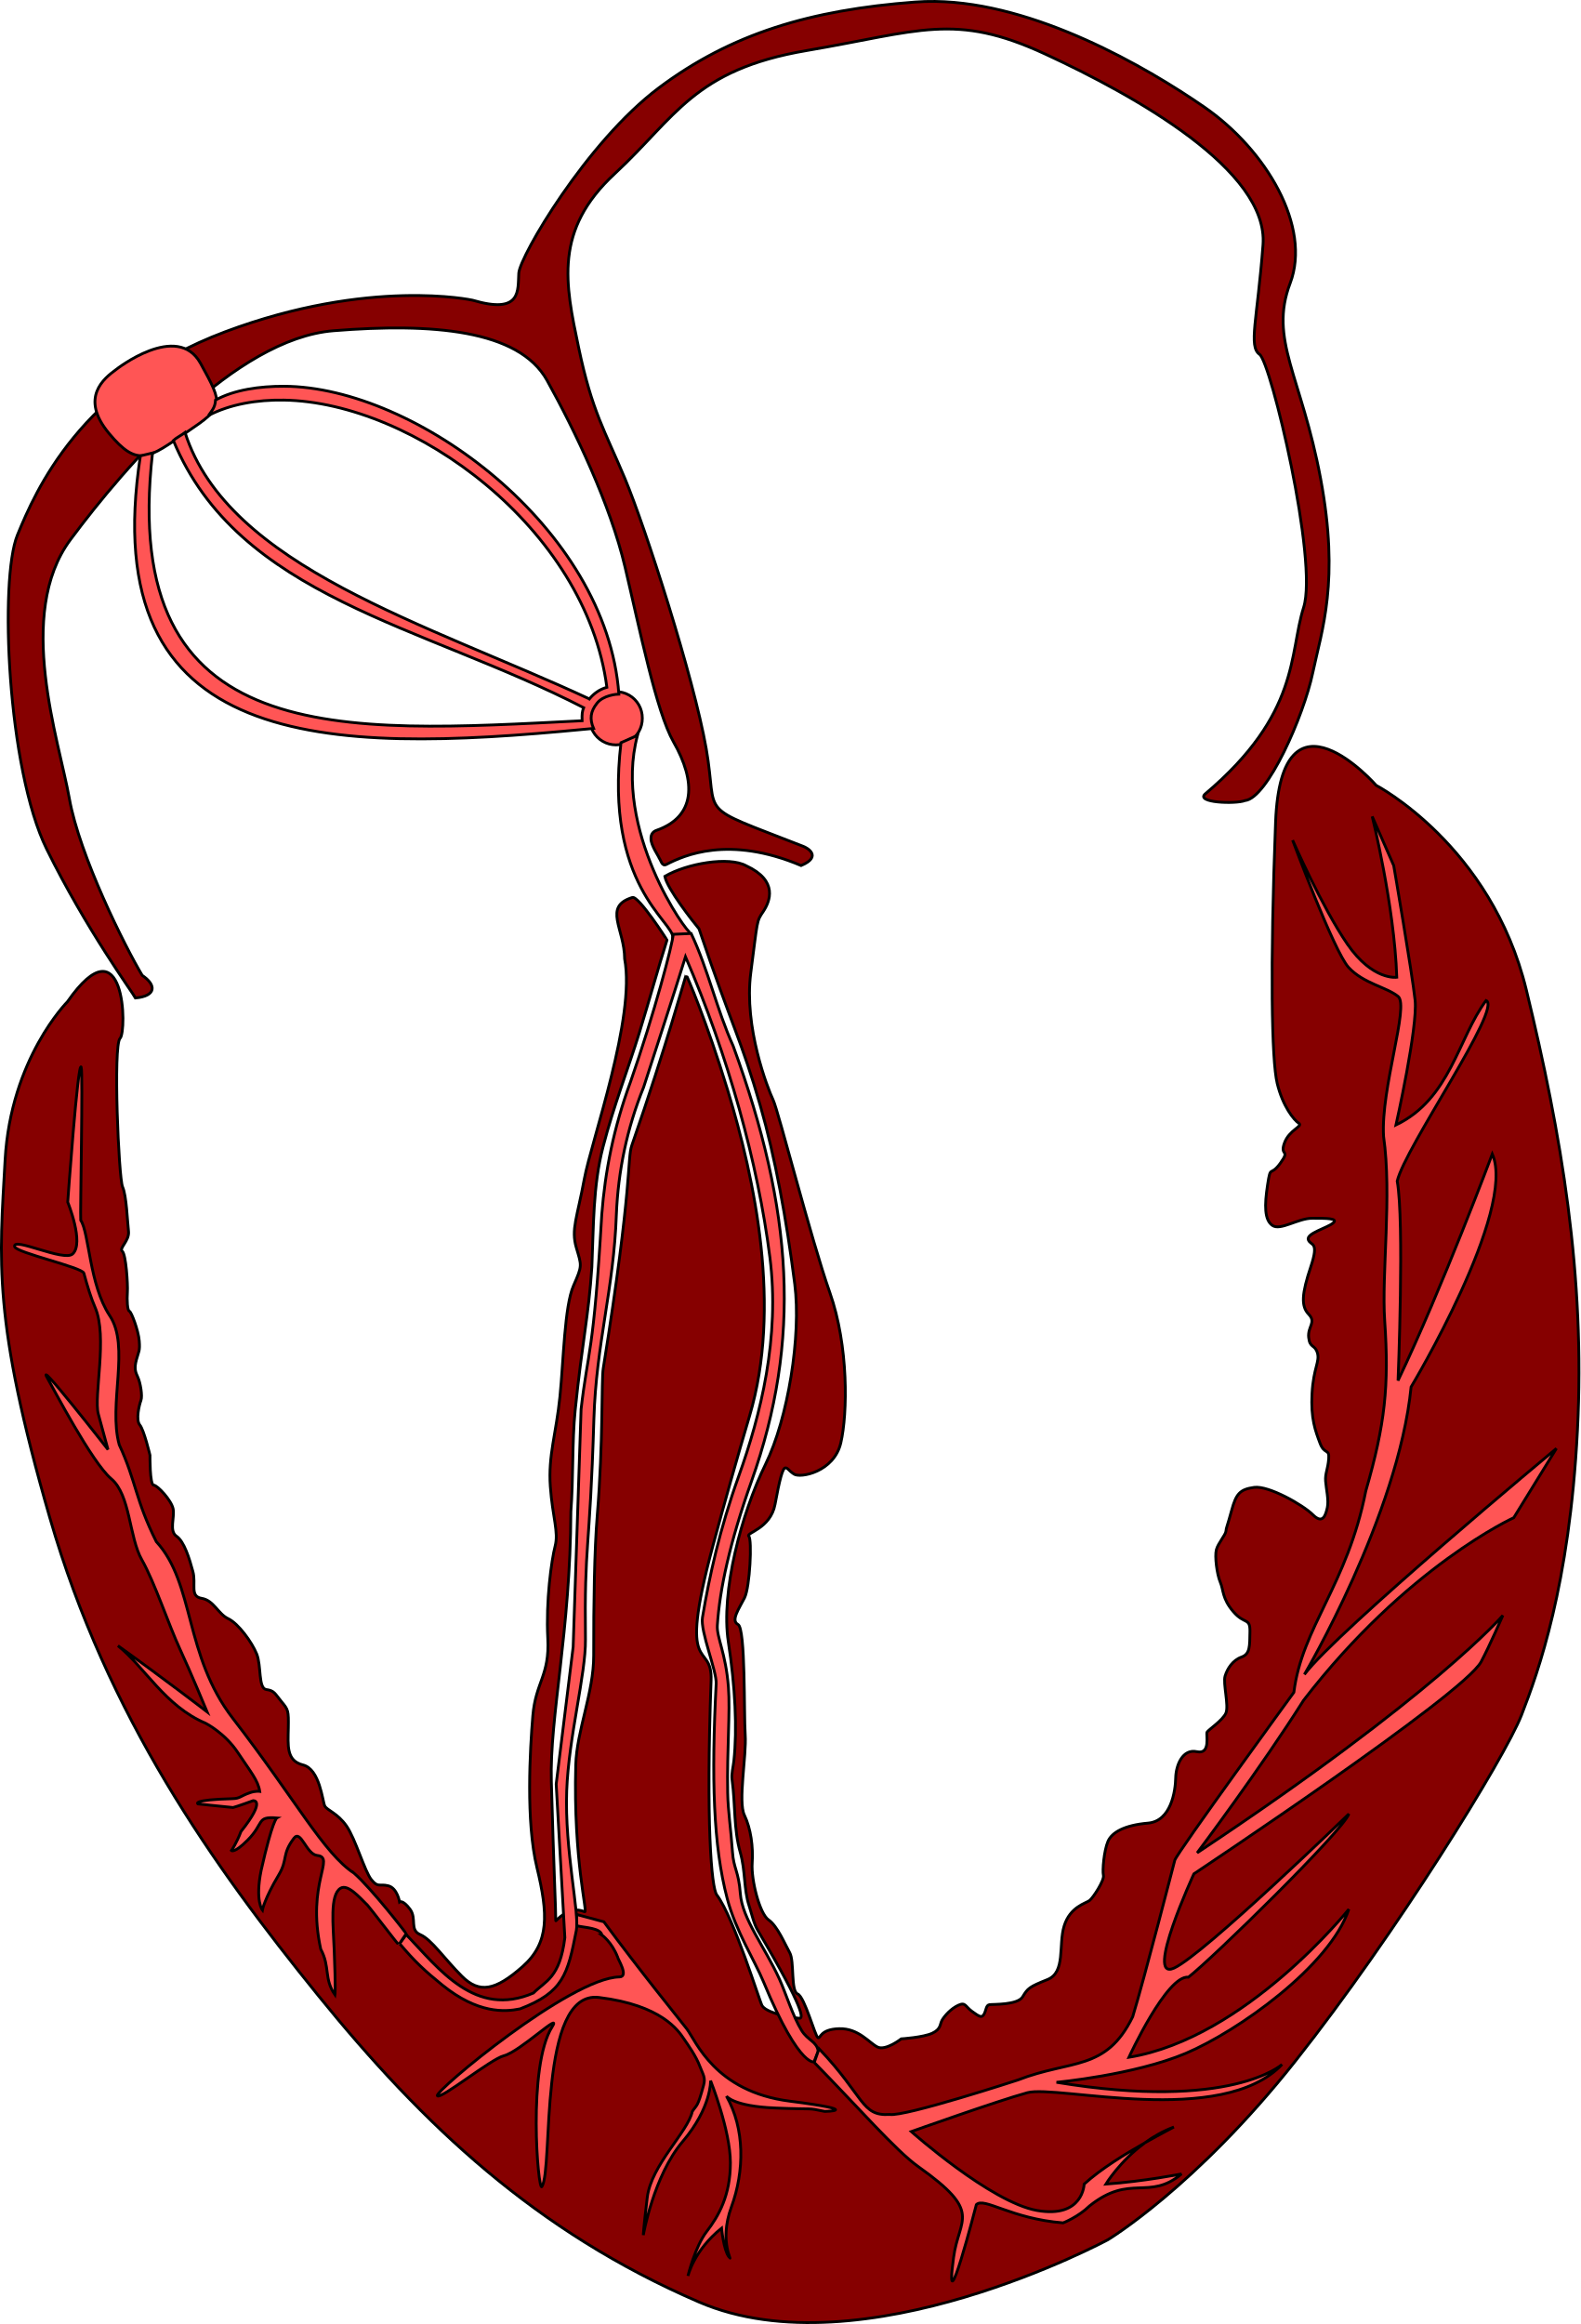
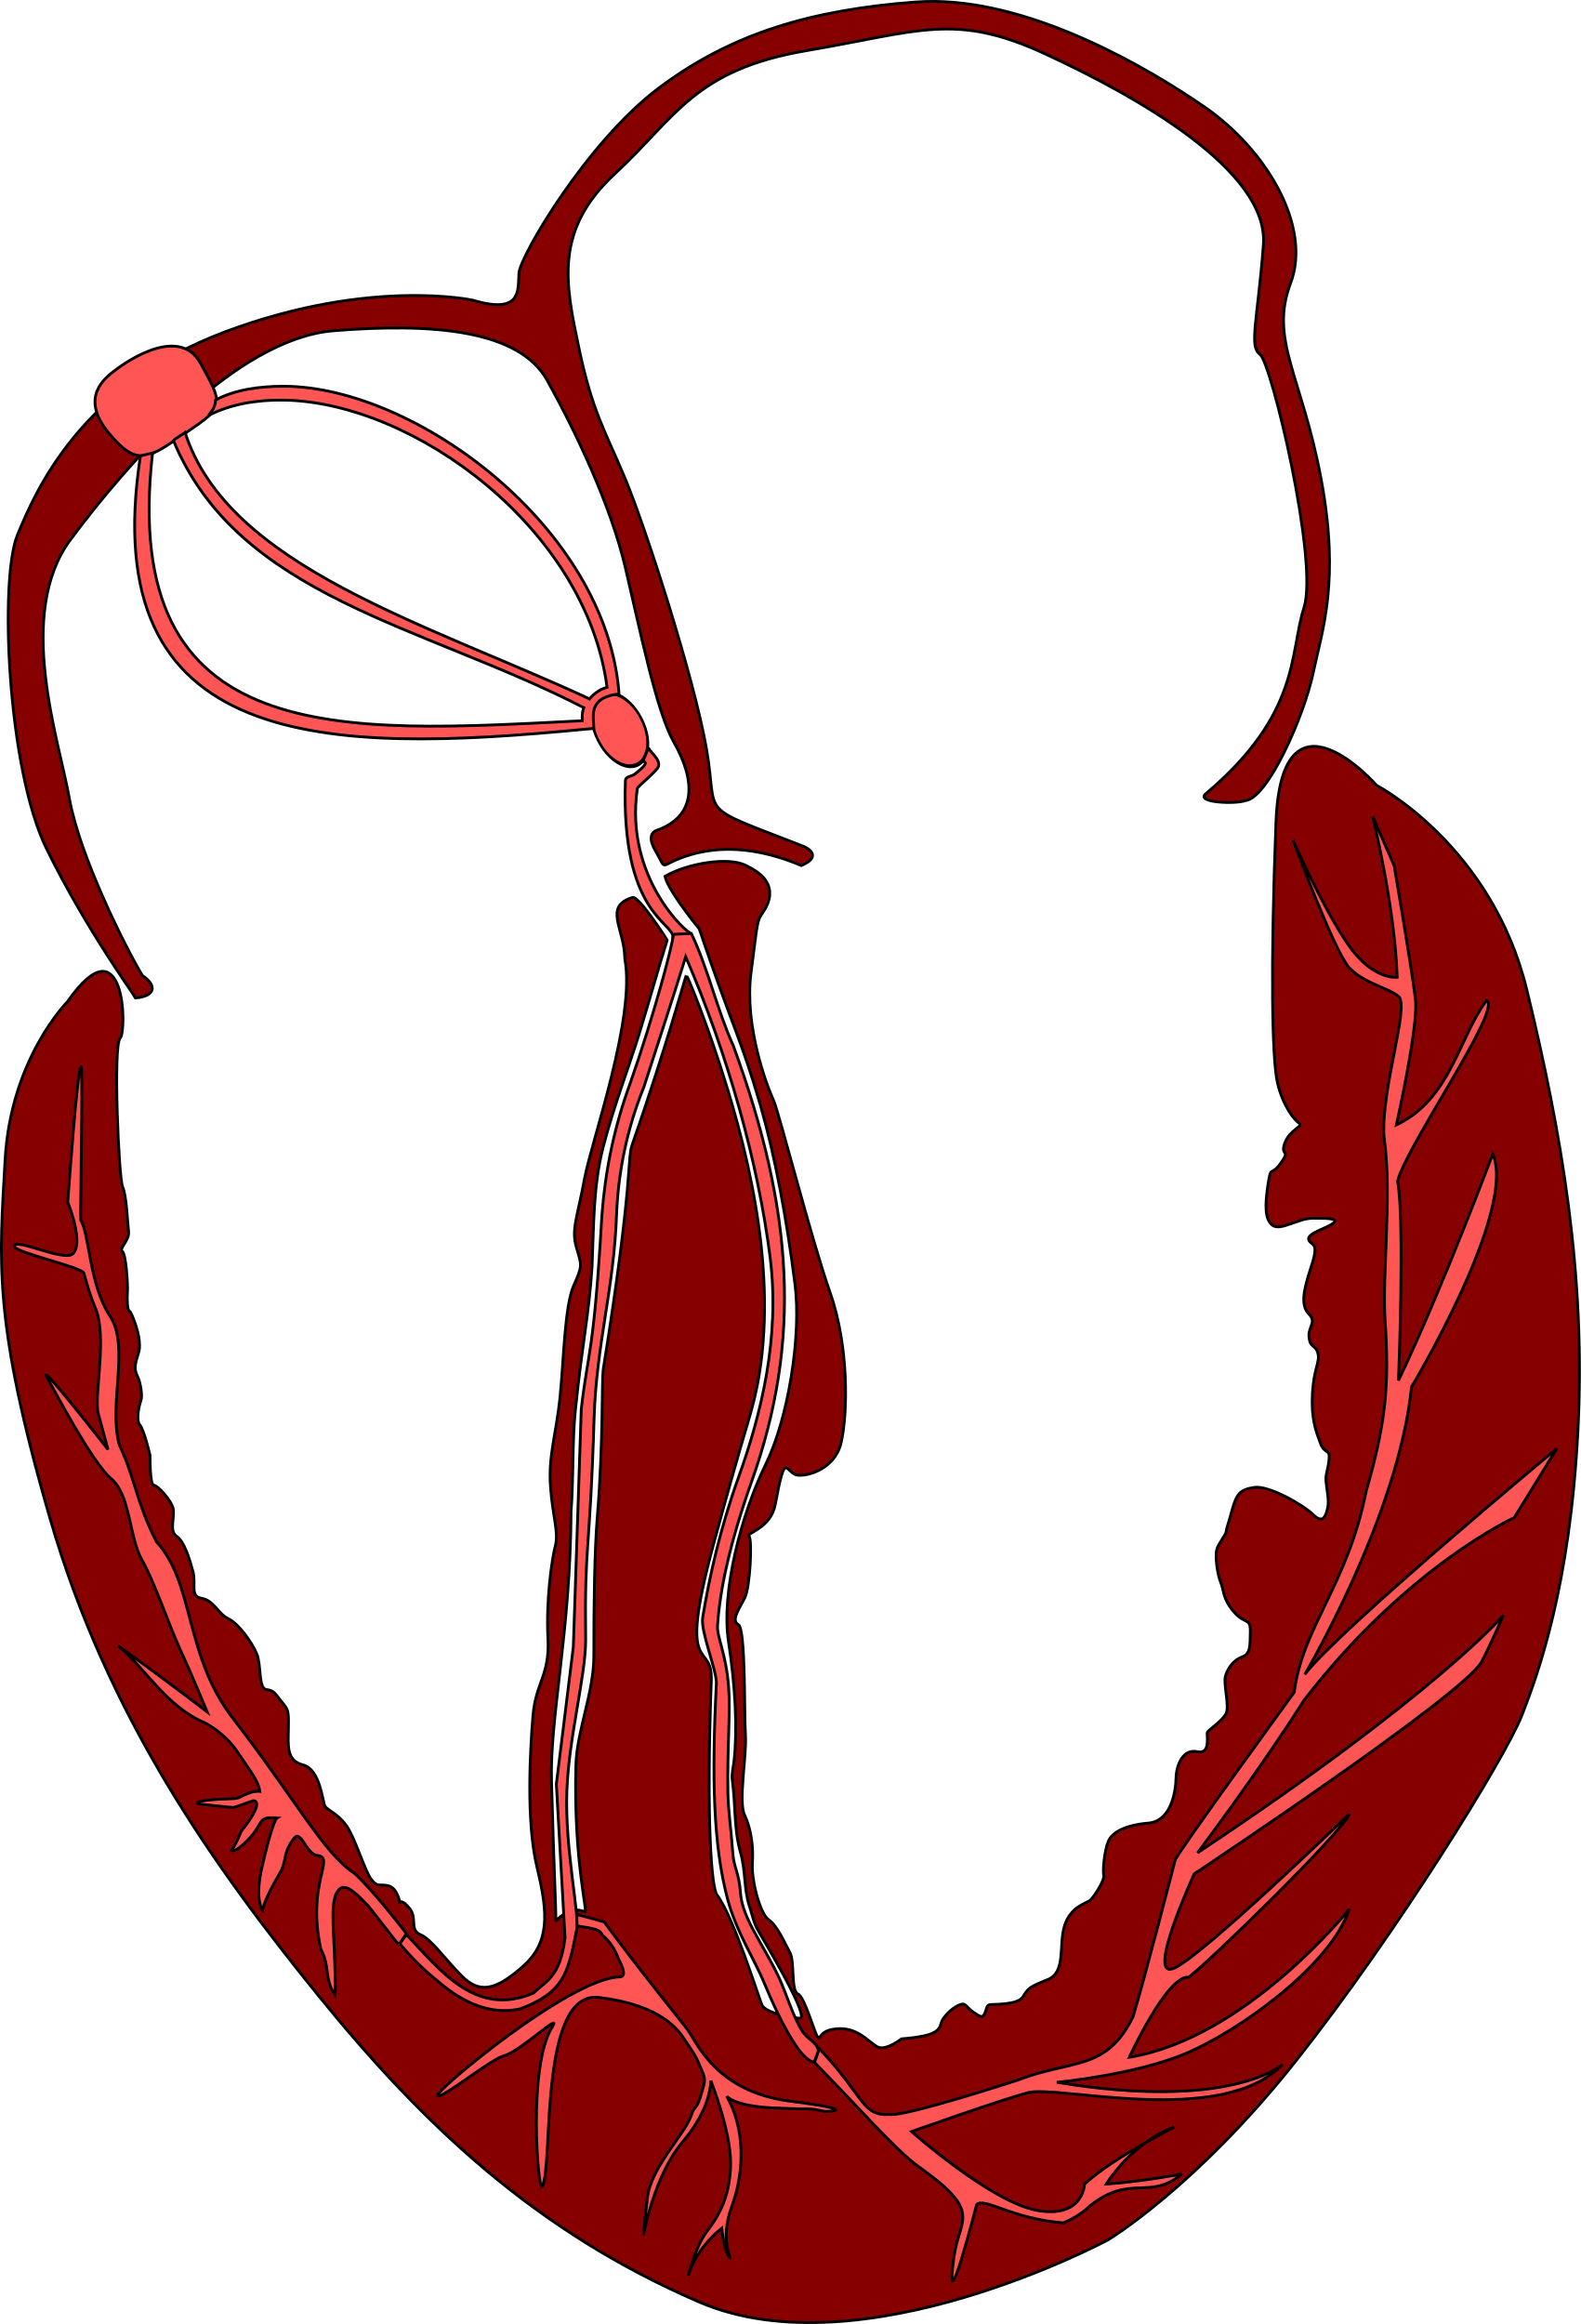
- <svg xmlns="http://www.w3.org/2000/svg" id="svg2876" version="1.1" width="480.888" height="707.053">
+ <svg xmlns="http://www.w3.org/2000/svg" id="svg2876" version="1.1" width="481" height="707">
  <defs id="defs2880">
    </defs>
-   <path style="fill:#ff5555;fill-opacity:1;stroke:#000000;stroke-width:1px;stroke-linecap:butt;stroke-linejoin:miter;stroke-opacity:1" id="atrioventricular_node" d="m 337.21,294.665 a 9.407,9.407 0 1 1 -18.813,0 9.407,9.407 0 1 1 18.813,0 z" transform="matrix(0.8524547,0,0,0.8524547,-92.00683,-32.66351)">
+   <path style="fill:#ff5555;fill-opacity:1;stroke:#000000;stroke-width:1px;stroke-linecap:butt;stroke-linejoin:miter;stroke-opacity:1" id="atrioventricular_node" d="m 337.21,294.665 a 9.407,9.407 0 1 1 -18.813,0 9.407,9.407 0 1 1 18.813,0 z" transform="matrix(0.6962813,-0.3546638,0.5683564,1.115119,-207.1267,9.661199)">
    </path>
-   <path style="fill:#860000;fill-opacity:1;stroke:#000000;stroke-width:0.852px;stroke-linecap:butt;stroke-linejoin:miter;stroke-opacity:1" d="M 284.528,0.432 C 282.496,0.405 280.478,0.468 278.481,0.619 246.522,3.024 222.474,10.231 200.481,26.725 178.488,43.22 158.202,77.939 157.858,83.094 c -0.344,5.155 1.028,12.699 -14.092,8.232 0,0 -31.27,-6.878 -75.256,9.617 -43.986,16.495 -57.717,48.454 -63.215,61.856 -5.498,13.402 -3.103,71.157 8.924,95.555 12.027,24.398 26.319,43.895 27.006,45.27 6.277,-0.582 6.477,-3.888 2.051,-6.873 -5.155,-8.591 -19.092,-36.349 -22.185,-53.874 -3.093,-17.526 -16.492,-56.012 0.346,-78.692 16.838,-22.68 50.154,-61.156 80.051,-63.561 29.897,-2.405 56.382,-0.359 64.973,15.104 8.591,15.464 19.242,37.815 23.709,56.715 4.467,18.9 9.515,44.056 14.758,53.252 6.933,12.159 6.809,22.762 -5.23,26.954 -0.862,0.3 -1.699,1.083 -1.612,2.561 -0.038,1.942 2.39,5.393 2.492,5.837 0.537,0.727 0.838,2.65 2.192,1.953 5.305,-2.73 18.962,-8.971 40.997,0.336 6.541,-2.769 1.849,-5.409 0.657,-5.844 -33.333,-13.058 -25.754,-8.097 -29.534,-29.746 -3.78,-21.649 -18.536,-67.352 -24.721,-82.129 -6.185,-14.776 -9.968,-20.265 -14.092,-39.852 -4.124,-19.587 -7.554,-35.75 11.002,-52.932 18.556,-17.182 24.029,-31.613 58.393,-37.455 34.364,-5.842 45.021,-11.676 72.512,1.039 27.491,12.715 68.05,35.393 66.332,58.073 -1.718,22.68 -4.475,30.92 -1.039,33.326 3.436,2.405 17.867,62.898 13.4,76.987 -4.467,14.089 -1.024,32.29 -29.889,56.688 -3.257,2.737 9.187,3.202 12.041,2.078 6.873,-0.687 17.87,-25.782 20.619,-38.84 2.749,-13.058 8.239,-27.841 2.398,-59.112 -5.842,-31.271 -15.8,-42.25 -9.27,-59.432 6.529,-17.182 -7.233,-40.566 -26.133,-53.625 C 348.724,20.317 315.007,0.839 284.528,0.432 l 4e-5,-4.262e-5 z" id="atria">
+   <path style="fill:#860000;fill-opacity:1;stroke:#000000;stroke-width:0.853px;stroke-linecap:butt;stroke-linejoin:miter;stroke-opacity:1" d="m 284.594,0.432 c -2.032,-0.027 -4.051,0.036 -6.049,0.186 C 246.58,3.024 222.526,10.23 200.528,26.723 178.53,43.217 158.239,77.933 157.895,83.088 c -0.344,5.154 1.028,12.698 -14.095,8.231 0,0 -31.277,-6.877 -75.273,9.616 -43.996,16.493 -57.73,48.451 -63.23,61.852 -5.499,13.401 -3.104,71.151 8.926,95.548 12.03,24.396 26.325,43.892 27.012,45.267 6.278,-0.582 6.478,-3.888 2.052,-6.872 -5.156,-8.59 -19.096,-36.346 -22.19,-53.87 -3.093,-17.524 -16.496,-56.008 0.346,-78.686 16.842,-22.678 50.166,-61.151 80.069,-63.556 29.903,-2.405 56.395,-0.359 64.988,15.103 8.593,15.463 19.246,37.812 23.714,56.711 4.468,18.899 9.517,44.052 14.762,53.248 6.934,12.158 6.81,22.76 -5.232,26.952 -0.862,0.3 -1.7,1.083 -1.612,2.561 -0.038,1.942 2.391,5.393 2.493,5.837 0.537,0.727 0.838,2.65 2.193,1.952 5.306,-2.729 18.967,-8.97 41.007,0.336 6.542,-2.769 1.849,-5.408 0.657,-5.843 -33.341,-13.057 -25.76,-8.096 -29.541,-29.744 -3.781,-21.648 -18.54,-67.347 -24.727,-82.123 -6.187,-14.775 -9.971,-20.263 -14.095,-39.849 -4.125,-19.586 -7.556,-35.748 11.005,-52.928 18.561,-17.181 24.035,-31.611 58.407,-37.452 34.372,-5.841 45.031,-11.675 72.529,1.039 27.497,12.714 68.066,35.391 66.347,58.069 -1.719,22.678 -4.476,30.918 -1.039,33.323 3.437,2.405 17.871,62.893 13.403,76.982 -4.468,14.088 -1.024,32.287 -29.896,56.684 -3.257,2.737 9.189,3.202 12.044,2.078 6.874,-0.687 17.874,-25.78 20.624,-38.837 2.75,-13.057 8.241,-27.839 2.398,-59.108 -5.843,-31.269 -15.803,-42.247 -9.273,-59.428 6.531,-17.181 -7.235,-40.563 -26.139,-53.621 C 348.805,20.316 315.08,0.839 284.594,0.432 l 4e-5,-4.2e-5 z" id="atria">
    </path>
-   <path style="fill:#ff5555;fill-opacity:1;stroke:#000000;stroke-width:0.852px;stroke-linecap:butt;stroke-linejoin:miter;stroke-opacity:1" d="m 35.327,112.426 c 0,0 18.642,-14.691 25.687,-1.89 7.045,12.801 7.216,13.23 -4.21,20.962 -11.426,7.732 -14.776,11.082 -23.711,0.258 -8.935,-10.825 -1.379,-16.691 2.234,-19.33 z" id="sinoatrial_node">
+   <path style="fill:#ff5555;fill-opacity:1;stroke:#000000;stroke-width:0.853px;stroke-linecap:butt;stroke-linejoin:miter;stroke-opacity:1" d="m 35.335,112.418 c 0,0 18.647,-14.689 25.693,-1.89 7.046,12.8 7.218,13.229 -4.211,20.96 -11.429,7.731 -14.78,11.082 -23.717,0.258 -8.937,-10.824 -1.379,-16.69 2.234,-19.328 z" id="sinoatrial_node">
    </path>
-   <path style="fill:#ff5555;fill-opacity:1;stroke:#000000;stroke-width:0.852px;stroke-linecap:butt;stroke-linejoin:miter;stroke-opacity:1" d="m 86.418,117.517 c -7.417,-0.027 -15.117,1.061 -20.837,4.191 -0.093,2.337 -1.288,3.429 -2.128,4.692 6.554,-3.416 14.694,-4.81 22.939,-4.674 39.419,0.651 91.952,39.005 98.272,87.377 -2.316,0.641 -3.983,1.931 -5.328,3.543 -0.003,-0.003 -0.024,-0.025 -0.027,-0.027 C 130.053,189.738 69.419,172.546 56.307,131.593 c -0.971,0.746 -2.766,1.65 -3.559,2.422 19.896,47.803 75.811,56.05 124.856,81.294 -0.458,1.135 -0.541,1.924 -0.48,3.969 -73.033,3.68 -141.006,9.165 -130.719,-81.463 l -3.687,0.879 c -13.883,90.084 56.553,90.751 135.231,83.168 l 2.664,-0.24 c -1.238,-2.875 -0.949,-5.149 1.012,-7.619 1.894,-2.513 6.101,-2.82 6.686,-2.824 C 184.652,160.676 126.467,117.662 86.418,117.517 z" id="internodal_fibres">
+   <path style="fill:#ff5555;fill-opacity:1;stroke:#000000;stroke-width:0.853px;stroke-linecap:butt;stroke-linejoin:miter;stroke-opacity:1" d="m 86.438,117.509 c -7.418,-0.027 -15.12,1.06 -20.842,4.191 -0.093,2.337 -1.288,3.429 -2.129,4.691 6.555,-3.415 14.697,-4.809 22.944,-4.673 39.428,0.651 91.974,39.002 98.295,87.37 -2.316,0.641 -3.984,1.931 -5.329,3.543 -0.003,-0.003 -0.024,-0.025 -0.027,-0.027 -49.267,-22.88 -109.915,-40.07 -123.031,-81.02 -0.971,0.746 -2.767,1.65 -3.56,2.422 19.9,47.8 75.828,56.046 124.886,81.288 -0.458,1.135 -0.541,1.924 -0.48,3.969 -73.05,3.68 -141.039,9.164 -130.749,-81.457 l -3.688,0.879 c -13.886,90.077 56.566,90.744 135.263,83.161 l 2.665,-0.24 c 0.02,-2.875 -0.752,-5.148 1.013,-7.618 1.894,-2.513 6.103,-2.82 6.688,-2.824 C 184.695,160.664 126.496,117.653 86.438,117.509 l 0,1e-5 z" id="internodal_fibres">
    </path>
-   <path style="fill:#ff5555;fill-opacity:1;stroke:#000000;stroke-width:0.852px;stroke-linecap:butt;stroke-linejoin:miter;stroke-opacity:1" d="m 188.959,225.96 c -5.126,43.402 16.173,54.537 15.748,59.297 l 5.545,-1.335 c -1.103,0.384 -23.954,-31.591 -16.269,-60.196 l -5.024,2.234 z" id="bundle_of_his">
+   <path style="fill:#ff5555;fill-opacity:1;stroke:#000000;stroke-width:0.853px;stroke-linecap:butt;stroke-linejoin:miter;stroke-opacity:1" d="m 195.706,231.355 c -0.186,0.223 0.958,0.374 0.564,1.141 -0.572,1.115 -2.371,2.356 -2.969,2.876 -1.149,0.998 -2.962,0.641 -3.014,2.164 -1.401,40.774 14.882,43.065 14.469,47.7 l 5.546,-1.335 c -1.039,0.362 -20.411,-16.873 -16.374,-44.056 0.091,-0.615 6.008,-5.279 6.414,-6.674 0.71,-2.44 -3.248,-4.787 -2.961,-5.853 l -1.674,4.037 z" id="bundle_of_his">
    </path>
-   <path style="fill:#860000;fill-opacity:1;stroke:#000000;stroke-width:0.852px;stroke-linecap:butt;stroke-linejoin:miter;stroke-opacity:1" d="m 20.501,304.79 c 0,0 -17.252,17.252 -18.953,48.112 -1.701,30.86 -3.888,48.355 13.607,108.859 17.495,60.504 49.57,105.7 81.644,145.307 32.075,39.607 66.336,71.925 115.906,93.308 49.57,21.383 124.41,-18.953 124.41,-18.953 0,0 26.729,-16.037 57.102,-54.43 30.374,-38.392 63.663,-92.093 68.766,-105.214 5.103,-13.121 14.579,-39.364 17.009,-86.504 2.43,-47.14 -4.86,-90.149 -15.551,-134.13 -10.692,-43.981 -45.682,-62.205 -45.682,-62.205 0,0 -28.916,-33.046 -30.617,11.177 -1.701,44.224 -1.215,72.411 0.486,79.457 1.701,7.047 5.103,11.178 6.561,12.149 1.458,0.972 -2.916,1.944 -4.374,6.075 -1.458,4.131 1.944,1.701 -1.215,6.075 -3.159,4.374 -2.916,0.243 -3.888,6.561 -0.972,6.318 -0.972,10.692 1.458,12.392 2.43,1.701 7.776,-2.187 12.149,-2.187 4.374,0 8.019,0 6.318,1.458 -1.701,1.458 -8.262,3.159 -7.533,5.103 0.729,1.944 3.402,0.243 0.729,8.262 -2.673,8.019 -3.031,11.9 -0.625,14.391 2.405,2.491 -0.344,3.694 0,7.045 0.344,3.35 1.89,2.062 2.663,4.725 0.773,2.663 -1.203,4.553 -1.632,12.285 -0.43,7.732 1.031,11.426 2.405,15.12 1.375,3.694 2.921,1.546 2.663,4.811 -0.258,3.265 -1.117,4.381 -0.945,6.787 0.172,2.405 1.031,5.756 0.515,8.075 -0.515,2.32 -1.375,5.155 -4.381,2.148 -3.007,-3.007 -13.488,-8.935 -17.869,-8.333 -4.381,0.601 -5.498,1.976 -6.873,7.045 -1.375,5.069 -1.632,5.155 -1.718,6.271 -0.086,1.117 -2.405,3.694 -2.921,5.67 -0.515,1.976 0.172,7.474 1.203,9.88 1.031,2.405 0.515,4.897 3.952,8.935 3.436,4.038 5.155,1.718 5.069,6.1 -0.086,4.381 0.086,6.787 -2.577,7.732 -2.663,0.945 -4.295,3.522 -4.983,5.756 -0.687,2.234 1.203,9.021 0.258,11.254 -0.945,2.234 -5.412,5.155 -5.756,5.842 -0.344,0.687 1.203,6.873 -3.093,5.928 -4.295,-0.945 -6.357,4.038 -6.443,7.99 -0.086,3.952 -1.375,13.144 -8.419,13.746 -7.045,0.601 -10.996,2.749 -12.199,5.584 -1.203,2.835 -1.718,8.849 -1.375,10.309 0.344,1.46 -3.093,6.787 -4.21,7.646 -1.117,0.859 -5.928,1.89 -7.732,7.732 -1.804,5.842 0.515,14.089 -5.069,16.323 -5.584,2.234 -6.014,2.663 -7.56,5.24 -1.546,2.577 -9.106,2.234 -10.137,2.405 -1.031,0.172 -0.945,1.718 -1.632,2.921 -0.687,1.203 -1.46,0.687 -3.608,-0.859 -2.148,-1.546 -1.976,-2.921 -4.21,-1.89 -2.234,1.031 -4.124,3.179 -4.897,4.467 -0.773,1.289 -0.258,2.749 -3.007,4.038 -2.749,1.289 -9.45,1.718 -9.45,1.718 0,0 -4.725,3.694 -7.216,2.491 -2.491,-1.203 -5.756,-5.756 -11.684,-5.584 -5.928,0.172 -5.584,3.093 -6.443,2.749 -0.859,-0.344 -4.038,-12.457 -6.185,-13.316 -2.148,-0.859 -0.945,-9.966 -2.405,-12.543 -1.46,-2.577 -3.701,-8.113 -6.45,-10.003 -2.749,-1.89 -5.32,-12.248 -4.976,-17.23 0.344,-4.983 -0.403,-10.517 -2.379,-14.64 -1.976,-4.124 0.687,-18.041 0.258,-24.398 -0.43,-6.357 0.134,-32.388 -2.186,-33.591 -2.32,-1.203 0.355,-4.861 1.987,-8.126 1.632,-3.265 2.32,-17.697 1.289,-18.728 -1.031,-1.031 6.615,-2.234 7.99,-9.708 1.375,-7.474 2.32,-11.168 3.179,-11.082 0.859,0.086 0.687,0.601 2.577,1.89 1.89,1.289 12.199,-0.601 14.261,-9.536 2.062,-8.935 2.405,-29.381 -3.35,-45.704 -5.756,-16.323 -15.629,-55.19 -17.262,-58.626 -1.632,-3.436 -8.941,-22.129 -6.793,-38.624 2.148,-16.495 1.718,-15.55 3.78,-18.642 2.062,-3.093 4.679,-9.391 -5.171,-13.945 -5.267,-2.918 -18.083,-0.715 -24.76,3.217 0.605,3.636 8.66,13.903 10.398,15.962 10.202,30.175 12.941,33.965 18.661,53.846 4.483,15.583 7.898,34.165 10.47,54.232 2.017,15.739 -2.058,40.883 -8.881,54.814 -7.365,15.037 -13.673,38.838 -11.328,54.057 2.094,13.593 2.739,26.472 1.678,36.26 -0.21,1.94 -0.79,3.844 -0.539,5.681 1.061,7.787 0.453,14.975 2.498,22.13 1.605,5.615 1.017,11.103 2.652,16.105 0.885,2.706 1.399,5.445 2.703,7.646 14.813,25.015 13.497,26.51 12.807,26.672 -0.476,0.112 -9.749,-1.16 -11.499,-3.768 -0.727,-1.084 -8.507,-26.692 -13.813,-33.751 -1.654,-2.201 -3.309,-22.144 -1.737,-65.184 0.464,-12.708 -10.495,0.087 0.533,-40.942 3.431,-12.766 7.366,-26.743 11.183,-39.602 9.799,-33.008 1.675,-71.685 -6.635,-99.011 -6.388,-21.009 -12.588,-35.308 -12.659,-35.162 -0.326,0.677 -6.016,21.61 -16.525,51.824 -1.493,4.294 0.359,11.286 -8.71,67.898 -0.592,3.696 0.034,22.239 -1.83,44.817 -0.853,10.338 -1.107,26.573 -1.076,42.53 0.022,11.315 -5.177,22.83 -5.459,33.293 -0.788,29.22 3.792,45.139 2.707,44.667 -5.03,-2.187 -8.796,3.096 -8.792,2.74 0.036,-3.103 -0.611,-15.809 -1.343,-42.417 -0.538,-19.542 5.809,-45.743 5.944,-82.086 0.777,-9.615 0.343,-21.37 1.305,-30.752 2.184,-21.287 4.074,-28.482 5.082,-43.656 0.537,-12.306 0.323,-24.605 3.372,-36.416 3.263,-12.643 7.742,-24.014 11.083,-34.873 3.068,-9.971 5.882,-20.221 8.403,-28.149 0.032,-0.101 -8.653,-13.557 -10.523,-12.982 -9.035,2.776 -2.404,9.509 -2.361,18.69 3.379,17.862 -10.137,55.326 -12.285,67.009 -2.148,11.684 -4.057,15.252 -2.425,20.836 1.632,5.584 1.89,5.326 -0.859,11.598 -2.749,6.271 -3.007,22.68 -4.124,33.762 -1.117,11.082 -3.608,17.869 -2.921,27.319 0.687,9.45 2.577,13.831 1.46,18.127 -1.117,4.295 -2.835,16.752 -2.234,28.092 0.601,11.34 -3.694,13.23 -4.553,23.539 -0.859,10.309 -2.153,32.08 1.249,46.173 3.402,14.093 3.888,22.841 -4.374,30.131 -8.262,7.29 -13.121,8.262 -18.467,2.916 -5.346,-5.346 -9.234,-11.177 -12.635,-12.635 -3.402,-1.458 -0.972,-4.86 -3.159,-7.776 -2.187,-2.916 -3.159,-2.187 -3.159,-2.187 0,0 -0.691,-4.217 -3.44,-4.904 -2.749,-0.687 -3.093,0.687 -5.155,-1.89 -2.062,-2.577 -4.811,-12.371 -7.56,-16.323 -2.749,-3.952 -5.928,-4.725 -6.615,-6.1 -0.687,-1.375 -1.46,-11.168 -6.615,-12.457 -5.155,-1.289 -4.553,-5.928 -4.467,-11.254 0.086,-5.326 0,-5.498 -2.062,-7.99 -2.062,-2.491 -2.148,-3.35 -4.639,-3.694 -2.491,-0.344 -1.46,-7.216 -2.921,-10.825 -1.46,-3.608 -5.584,-9.278 -8.677,-10.739 -3.093,-1.46 -4.381,-5.584 -8.075,-6.185 -3.694,-0.601 -1.632,-4.295 -2.663,-8.161 -1.031,-3.866 -2.663,-9.192 -4.983,-10.739 -2.32,-1.546 -0.515,-5.756 -1.031,-8.333 -0.515,-2.577 -4.725,-7.13 -5.928,-7.216 -1.203,-0.086 -1.117,-9.106 -1.117,-9.106 0,0 -1.804,-7.646 -3.093,-9.192 -1.289,-1.546 -0.172,-6.1 0.344,-7.474 0.515,-1.375 -0.172,-5.412 -0.945,-7.045 -0.773,-1.632 -1.117,-2.749 -0.43,-5.326 0.687,-2.577 1.117,-2.577 0.859,-5.756 -0.258,-3.179 -2.405,-8.849 -3.007,-9.021 -0.601,-0.172 -0.773,-3.35 -0.601,-5.756 0.172,-2.405 -0.43,-11.512 -1.546,-12.457 -1.117,-0.945 2.234,-3.179 1.89,-6.1 -0.344,-2.921 -0.601,-10.825 -1.804,-13.488 -1.203,-2.663 -2.921,-43.127 -0.773,-45.188 2.148,-2.062 1.632,-36.426 -16.029,-11.13 z" id="ventricles">
+   <path style="fill:#860000;fill-opacity:1;stroke:#000000;stroke-width:0.853px;stroke-linecap:butt;stroke-linejoin:miter;stroke-opacity:1" d="m 20.506,304.767 c 0,0 -17.256,17.251 -18.958,48.108 -1.701,30.857 -3.889,48.351 13.611,108.851 17.499,60.5 49.581,105.692 81.663,145.296 32.082,39.604 66.351,71.919 115.933,93.301 49.581,21.381 124.439,-18.952 124.439,-18.952 0,0 26.735,-16.036 57.116,-54.425 30.381,-38.389 63.678,-92.086 68.782,-105.206 5.104,-13.12 14.583,-39.361 17.013,-86.498 2.43,-47.136 -4.861,-90.142 -15.555,-134.12 -10.694,-43.978 -45.693,-62.2 -45.693,-62.2 0,0 -28.922,-33.044 -30.624,11.177 -1.701,44.221 -1.215,72.405 0.486,79.451 1.701,7.046 5.104,11.177 6.562,12.149 1.458,0.972 -2.917,1.944 -4.375,6.074 -1.458,4.131 1.944,1.701 -1.215,6.074 -3.16,4.373 -2.917,0.243 -3.889,6.56 -0.972,6.317 -0.972,10.691 1.458,12.392 2.43,1.701 7.777,-2.187 12.152,-2.187 4.375,0 8.021,0 6.319,1.458 -1.701,1.458 -8.264,3.159 -7.534,5.102 0.729,1.944 3.403,0.243 0.729,8.261 -2.674,8.018 -3.032,11.899 -0.626,14.39 2.406,2.491 -0.344,3.694 0,7.044 0.344,3.35 1.89,2.062 2.664,4.725 0.773,2.663 -1.203,4.553 -1.633,12.284 -0.43,7.731 1.031,11.425 2.406,15.119 1.375,3.694 2.922,1.546 2.664,4.811 -0.258,3.264 -1.117,4.381 -0.945,6.786 0.172,2.405 1.031,5.755 0.516,8.075 -0.516,2.319 -1.375,5.154 -4.382,2.148 -3.008,-3.007 -13.491,-8.934 -17.873,-8.333 -4.382,0.601 -5.5,1.976 -6.874,7.044 -1.375,5.068 -1.633,5.154 -1.719,6.271 -0.086,1.117 -2.406,3.694 -2.922,5.67 -0.516,1.976 0.172,7.474 1.203,9.879 1.031,2.405 0.516,4.896 3.953,8.934 3.437,4.037 5.156,1.718 5.07,6.099 -0.086,4.381 0.086,6.786 -2.578,7.731 -2.664,0.945 -4.296,3.522 -4.984,5.756 -0.687,2.233 1.203,9.02 0.258,11.253 -0.945,2.233 -5.414,5.154 -5.757,5.841 -0.344,0.687 1.203,6.872 -3.093,5.927 -4.296,-0.945 -6.359,4.037 -6.445,7.989 -0.086,3.952 -1.375,13.143 -8.421,13.745 -7.046,0.601 -10.999,2.749 -12.202,5.584 -1.203,2.835 -1.719,8.848 -1.375,10.308 0.344,1.46 -3.093,6.786 -4.211,7.645 -1.117,0.859 -5.929,1.89 -7.734,7.731 -1.805,5.841 0.516,14.088 -5.07,16.322 -5.585,2.233 -6.015,2.663 -7.562,5.24 -1.547,2.577 -9.109,2.233 -10.14,2.405 -1.031,0.172 -0.945,1.718 -1.633,2.921 -0.687,1.203 -1.461,0.687 -3.609,-0.859 -2.148,-1.546 -1.976,-2.921 -4.211,-1.89 -2.234,1.031 -4.125,3.178 -4.898,4.467 -0.773,1.289 -0.258,2.749 -3.008,4.037 -2.75,1.289 -9.452,1.718 -9.452,1.718 0,0 -4.726,3.694 -7.218,2.491 -2.492,-1.203 -5.757,-5.756 -11.686,-5.584 -5.929,0.172 -5.585,3.093 -6.445,2.749 -0.859,-0.344 -4.039,-12.456 -6.187,-13.315 -2.148,-0.859 -0.945,-9.965 -2.406,-12.542 -1.461,-2.577 -3.702,-8.112 -6.452,-10.002 -2.75,-1.89 -5.321,-12.247 -4.977,-17.229 0.344,-4.982 -0.403,-10.516 -2.379,-14.639 -1.976,-4.123 0.687,-18.04 0.258,-24.396 -0.43,-6.357 0.134,-32.385 -2.186,-33.588 -2.32,-1.203 0.355,-4.861 1.988,-8.125 1.633,-3.264 2.32,-17.696 1.289,-18.727 -1.031,-1.031 6.617,-2.233 7.991,-9.707 1.375,-7.474 2.32,-11.167 3.179,-11.082 0.859,0.086 0.687,0.601 2.578,1.89 1.89,1.289 12.202,-0.601 14.264,-9.535 2.062,-8.934 2.406,-29.379 -3.351,-45.7 -5.757,-16.322 -15.633,-55.185 -17.266,-58.621 -1.633,-3.436 -8.943,-22.127 -6.795,-38.621 2.148,-16.493 1.719,-15.548 3.781,-18.641 2.062,-3.093 4.68,-9.39 -5.172,-13.944 -5.268,-2.917 -18.087,-0.715 -24.766,3.217 0.605,3.636 8.662,13.902 10.4,15.961 10.204,30.172 12.944,33.962 18.665,53.842 4.484,15.582 7.9,34.163 10.472,54.228 2.018,15.738 -2.059,40.88 -8.883,54.81 -7.367,15.036 -13.676,38.835 -11.331,54.053 2.095,13.592 2.739,26.47 1.679,36.257 -0.21,1.94 -0.79,3.844 -0.539,5.681 1.061,7.787 0.453,14.974 2.499,22.128 1.605,5.615 1.017,11.103 2.652,16.104 0.885,2.706 1.399,5.445 2.703,7.646 14.817,25.013 13.5,26.508 12.81,26.67 -0.476,0.112 -9.752,-1.16 -11.502,-3.768 -0.727,-1.084 -8.509,-26.69 -13.816,-33.749 -1.655,-2.201 -3.31,-22.142 -1.738,-65.179 0.464,-12.707 -10.498,0.087 0.533,-40.939 3.432,-12.765 7.368,-26.741 11.186,-39.599 9.801,-33.005 1.675,-71.68 -6.636,-99.004 -6.39,-21.008 -12.591,-35.306 -12.662,-35.159 -0.326,0.677 -6.017,21.608 -16.529,51.82 -1.494,4.293 0.359,11.285 -8.712,67.893 -0.592,3.696 0.034,22.237 -1.83,44.813 -0.854,10.337 -1.107,26.571 -1.077,42.527 0.022,11.314 -5.178,22.828 -5.46,33.291 -0.788,29.218 3.793,45.136 2.708,44.664 -5.031,-2.187 -8.798,3.095 -8.794,2.74 0.036,-3.103 -0.611,-15.807 -1.343,-42.414 -0.538,-19.54 5.81,-45.739 5.945,-82.08 0.777,-9.614 0.343,-21.368 1.306,-30.749 2.185,-21.285 4.075,-28.48 5.083,-43.653 0.537,-12.305 0.323,-24.603 3.372,-36.414 3.264,-12.642 7.744,-24.013 11.086,-34.87 3.069,-9.97 5.884,-20.22 8.405,-28.147 0.032,-0.101 -8.655,-13.556 -10.526,-12.981 -9.037,2.775 -2.405,9.508 -2.361,18.688 3.38,17.861 -10.14,55.322 -12.288,67.004 -2.148,11.683 -4.058,15.251 -2.425,20.835 1.633,5.584 1.89,5.326 -0.859,11.597 -2.75,6.271 -3.008,22.678 -4.125,33.76 -1.117,11.082 -3.609,17.868 -2.922,27.317 0.687,9.449 2.578,13.83 1.461,18.126 -1.117,4.295 -2.836,16.751 -2.234,28.09 0.602,11.339 -3.695,13.229 -4.554,23.537 -0.859,10.308 -2.154,32.077 1.249,46.17 3.403,14.092 3.889,22.839 -4.375,30.128 -8.264,7.289 -13.124,8.261 -18.471,2.916 -5.347,-5.345 -9.236,-11.177 -12.638,-12.634 -3.403,-1.458 -0.972,-4.859 -3.16,-7.775 -2.187,-2.916 -3.16,-2.187 -3.16,-2.187 0,0 -0.691,-4.217 -3.441,-4.904 -2.75,-0.687 -3.093,0.687 -5.156,-1.89 -2.062,-2.577 -4.812,-12.37 -7.562,-16.322 -2.75,-3.952 -5.929,-4.725 -6.617,-6.099 -0.687,-1.374 -1.461,-11.167 -6.617,-12.456 -5.156,-1.289 -4.554,-5.927 -4.468,-11.253 0.086,-5.326 0,-5.498 -2.062,-7.989 -2.062,-2.491 -2.148,-3.35 -4.64,-3.694 -2.492,-0.344 -1.461,-7.216 -2.922,-10.824 -1.461,-3.608 -5.585,-9.278 -8.679,-10.738 -3.093,-1.46 -4.382,-5.584 -8.077,-6.185 -3.695,-0.601 -1.633,-4.295 -2.664,-8.161 -1.031,-3.866 -2.664,-9.192 -4.984,-10.738 -2.32,-1.546 -0.516,-5.756 -1.031,-8.333 -0.516,-2.577 -4.726,-7.13 -5.929,-7.216 -1.203,-0.086 -1.117,-9.106 -1.117,-9.106 0,0 -1.805,-7.645 -3.093,-9.192 -1.289,-1.546 -0.172,-6.099 0.344,-7.474 0.516,-1.374 -0.172,-5.412 -0.945,-7.044 -0.773,-1.632 -1.117,-2.749 -0.43,-5.326 0.687,-2.577 1.117,-2.577 0.859,-5.756 -0.258,-3.178 -2.406,-8.848 -3.008,-9.02 -0.602,-0.172 -0.773,-3.35 -0.602,-5.756 0.172,-2.405 -0.43,-11.511 -1.547,-12.456 -1.117,-0.945 2.234,-3.178 1.89,-6.099 -0.344,-2.921 -0.602,-10.824 -1.805,-13.487 -1.203,-2.663 -2.922,-43.123 -0.773,-45.185 2.148,-2.062 1.633,-36.423 -16.033,-11.129 z" id="ventricles">
    </path>
-   <path style="fill:#ff5555;fill-opacity:1;stroke:#000000;stroke-width:0.852px;stroke-linecap:butt;stroke-linejoin:miter;stroke-opacity:1" d="m 204.848,284.246 c -0.134,2.826 -5.77,24.211 -13.015,44.964 -5.118,13.91 -7.721,27.261 -8.72,40.255 -2.477,42.89 -4.223,41.163 -6.295,59.279 l -2.415,72.317 -5.161,41.733 2.635,46.722 c -1.516,12.287 -5.893,13.133 -9.554,16.837 -17.775,7.658 -28.645,-7.302 -38.708,-17.764 l -2.012,2.724 c 4.482,5.362 7.717,8.353 12.968,12.599 10.812,8.744 19.001,8.23 23.676,7.265 13.134,-5.037 14.485,-10.418 17.129,-23.893 0.998,-5.087 -3.59,-24.532 -2.936,-42.431 0.602,-16.489 5.835,-35.473 5.707,-46.053 -0.364,-30.123 1.304,-25.515 2.568,-67.137 0.698,-22.99 6.06,-39.464 6.837,-62.194 0.545,-13.121 3.17,-26.034 8.296,-38.696 4.075,-12.718 8.666,-26.54 12.742,-39.694 12.996,30.107 22.028,62.754 25.672,91.403 3.113,24.469 -2.795,48.006 -9.489,66.651 -5.815,16.198 -8.903,30.401 -11.019,42.953 -0.721,4.277 4.365,16.24 4.166,20.148 -1.465,28.745 -0.911,49.189 3.357,65.366 2.625,9.948 8.357,18.834 11.041,25.324 11.427,27.634 16.077,24.297 15.447,24.234 l 1.203,-3.093 c -0.396,-2.955 -3.142,-3.243 -5.049,-6.316 -2.654,-4.275 -4.809,-11.367 -6.76,-15.651 -4.491,-9.859 -11.312,-18.277 -11.884,-25.972 -0.51,-6.87 -2.045,-7.57 -2.393,-12.698 -0.456,-6.723 -1.358,-12.296 -1.46,-18.061 -0.234,-13.203 0.811,-24.497 0.223,-32.111 -0.802,-10.386 -3.6,-15.055 -3.365,-18.747 0.691,-10.886 3.788,-25.253 10.373,-43.802 15.274,-43.02 12.74,-82.356 -5.568,-132.502 -5.011,-11.07 -7.591,-23.276 -12.777,-34.202 l -5.458,0.244 z" id="bundle_branches">
+   <path style="fill:#ff5555;fill-opacity:1;stroke:#000000;stroke-width:0.853px;stroke-linecap:butt;stroke-linejoin:miter;stroke-opacity:1" d="m 204.895,284.225 c -0.135,2.826 -5.771,24.209 -13.018,44.96 -5.119,13.909 -7.723,27.258 -8.722,40.252 -2.478,42.887 -4.224,41.159 -6.296,59.275 l -2.416,72.311 -5.162,41.73 2.635,46.719 c -1.516,12.286 -5.894,13.132 -9.557,16.836 -17.779,7.657 -28.652,-7.301 -38.717,-17.762 l -2.013,2.724 c 4.483,5.361 7.719,8.353 12.971,12.598 10.815,8.743 19.005,8.229 23.682,7.265 13.137,-5.037 14.488,-10.418 17.133,-23.892 0.998,-5.086 -3.59,-24.53 -2.937,-42.428 0.602,-16.488 5.836,-35.471 5.709,-46.05 -0.364,-30.121 1.304,-25.514 2.569,-67.132 0.698,-22.988 6.062,-39.461 6.838,-62.189 0.545,-13.12 3.171,-26.032 8.298,-38.693 4.076,-12.717 8.668,-26.538 12.745,-39.691 12.999,30.105 22.033,62.749 25.678,91.396 3.114,24.467 -2.796,48.002 -9.491,66.646 -5.817,16.197 -8.905,30.398 -11.022,42.95 -0.721,4.277 4.366,16.239 4.167,20.147 -1.466,28.743 -0.912,49.185 3.358,65.361 2.626,9.947 8.359,18.833 11.043,25.322 11.429,27.632 16.081,24.295 15.451,24.232 l 1.203,-3.093 c -0.396,-2.955 -3.143,-3.243 -5.051,-6.315 -2.654,-4.274 -4.81,-11.366 -6.762,-15.649 -4.492,-9.859 -11.315,-18.275 -11.887,-25.971 -0.51,-6.869 -2.046,-7.569 -2.393,-12.697 -0.456,-6.722 -1.358,-12.295 -1.46,-18.06 -0.234,-13.202 0.811,-24.495 0.223,-32.109 -0.802,-10.385 -3.6,-15.054 -3.366,-18.746 0.691,-10.885 3.789,-25.252 10.376,-43.798 15.278,-43.017 12.743,-82.35 -5.569,-132.492 -5.012,-11.07 -7.592,-23.275 -12.78,-34.199 l -5.46,0.244 z" id="bundle_branches">
    </path>
-   <path style="fill:#ff5555;fill-opacity:1;stroke:#000000;stroke-width:0.852px;stroke-linecap:butt;stroke-linejoin:miter;stroke-opacity:1" d="m 247.764,627.483 c 13.049,13.281 24.865,26.873 31.633,31.667 19.861,14.072 12.346,15.565 10.773,27.634 -3.119,22.887 6.918,-16.043 6.918,-16.043 2.368,-2.368 10.52,4.277 26.397,5.547 0,0 4.576,-1.761 8.06,-5.164 12.406,-9.929 18.039,-1.444 27.971,-9.723 0,0 -11.428,2.269 -23.016,3.09 0,0 4.185,-6.943 11.828,-12.52 -6.039,3.416 -13.275,7.829 -18.434,12.52 0,0 -0.288,10.502 -14.356,8.019 -14.066,-2.481 -38.239,-24.003 -38.239,-24.003 0,0 26.204,-9.336 35.309,-11.826 9.101,-2.484 59.134,10.743 77.511,-8.606 0,0 -15.428,14.221 -68.633,5.442 0,0 23.6,-2.191 39.322,-8.811 15.715,-6.63 43.843,-26.468 49.629,-43.848 0,0 -31.338,39.265 -66.92,45.051 0,0 11.522,-25.1 18.117,-24.379 7.442,-5.786 47.157,-44.685 48.803,-49.655 0,0 -44.093,42.768 -53.197,46.901 -9.101,4.133 6.046,-28.68 6.046,-28.68 0,0 82.05,-54.493 87.409,-64.533 2.559,-4.794 6.607,-14.092 6.607,-14.092 0,0 -20.528,24.108 -93.017,72.23 0,0 19.352,-25.745 32.387,-46.42 31.495,-40.836 63.951,-55.54 63.951,-55.54 l 12.973,-21.061 c 0,0 -66.746,55.517 -76.681,68.755 0,0 28.582,-48.467 32.464,-87.474 0,0 32.219,-53.679 24.713,-70.868 0,0 -15.358,41.038 -28.682,68.923 0,0 1.958,-48.652 -0.257,-60.671 2.345,-10.186 32.183,-52.889 27.038,-54.947 -8.501,11.389 -10.846,29.929 -27.413,37.861 0,0 6.695,-29.859 5.816,-37.959 -0.866,-8.1 -6.504,-40.958 -6.504,-40.958 l -6.545,-14.949 c 0,0 6.733,26.95 7.481,48.928 0,0 -7.32,1.103 -15.025,-10.07 -7.701,-11.172 -16.671,-31.636 -16.671,-31.636 0,0 12.519,33.773 17.017,38.696 4.501,4.92 11.665,6.021 15.098,8.859 3.427,2.842 -5.321,27.973 -4.443,42.563 2.583,17.99 -0.637,41.706 0.347,56.145 1.35,19.794 0.127,31.412 -5.753,51.741 -5.627,28.597 -19.41,41.392 -21.888,61.259 0,0 -35.399,48.585 -36.23,51.062 0,0 -9.4,36.516 -12.815,47.646 -8.163,16.676 -18.732,12.911 -34.959,19.238 0,0 -34.401,11.239 -38.998,10.479 -8.672,0.575 -7.656,-5.469 -21.473,-19.993 l -1.468,4.174 z m 109.435,19.64 c -3.313,1.24 -6.257,2.933 -8.818,4.795 4.556,-2.574 8.818,-4.795 8.818,-4.795 z" id="purkinje_fibres3">
+   <path style="fill:#ff5555;fill-opacity:1;stroke:#000000;stroke-width:0.853px;stroke-linecap:butt;stroke-linejoin:miter;stroke-opacity:1" d="m 247.822,627.436 c 13.052,13.28 24.871,26.871 31.64,31.665 19.866,14.071 12.349,15.564 10.776,27.632 -3.119,22.886 6.92,-16.042 6.92,-16.042 2.369,-2.368 10.523,4.276 26.403,5.547 0,0 4.577,-1.761 8.062,-5.164 12.409,-9.928 18.043,-1.444 27.978,-9.723 0,0 -11.431,2.268 -23.022,3.09 0,0 4.186,-6.942 11.831,-12.519 -6.041,3.416 -13.278,7.828 -18.439,12.519 0,0 -0.288,10.502 -14.36,8.018 -14.069,-2.48 -38.248,-24.001 -38.248,-24.001 0,0 26.211,-9.335 35.317,-11.826 9.103,-2.484 59.147,10.742 77.529,-8.605 0,0 -15.432,14.22 -68.649,5.442 0,0 23.606,-2.191 39.331,-8.81 15.719,-6.629 43.853,-26.466 49.64,-43.845 0,0 -31.345,39.262 -66.936,45.047 0,0 11.524,-25.098 18.121,-24.377 7.444,-5.786 47.168,-44.681 48.814,-49.652 0,0 -44.103,42.764 -53.21,46.897 -9.103,4.133 6.047,-28.678 6.047,-28.678 0,0 82.069,-54.489 87.429,-64.528 2.56,-4.794 6.608,-14.091 6.608,-14.091 0,0 -20.533,24.106 -93.039,72.225 0,0 19.357,-25.743 32.394,-46.416 31.503,-40.833 63.966,-55.536 63.966,-55.536 l 12.976,-21.06 c 0,0 -66.761,55.513 -76.699,68.75 0,0 28.588,-48.464 32.471,-87.468 0,0 32.226,-53.675 24.719,-70.863 0,0 -15.362,41.035 -28.689,68.917 0,0 1.959,-48.648 -0.257,-60.667 2.346,-10.186 32.191,-52.885 27.044,-54.943 -8.503,11.388 -10.849,29.926 -27.419,37.858 0,0 6.697,-29.856 5.817,-37.956 -0.866,-8.1 -6.505,-40.955 -6.505,-40.955 l -6.547,-14.947 c 0,0 6.735,26.948 7.483,48.924 0,0 -7.322,1.103 -15.028,-10.069 -7.703,-11.172 -16.675,-31.634 -16.675,-31.634 0,0 12.522,33.77 17.021,38.693 4.502,4.919 11.667,6.02 15.101,8.859 3.428,2.842 -5.323,27.97 -4.444,42.56 2.583,17.988 -0.638,41.703 0.347,56.14 1.35,19.793 0.127,31.41 -5.754,51.737 -5.629,28.595 -19.415,41.389 -21.893,61.255 0,0 -35.407,48.581 -36.239,51.059 0,0 -9.402,36.513 -12.818,47.642 -8.165,16.675 -18.736,12.91 -34.967,19.236 0,0 -34.409,11.238 -39.007,10.478 -8.674,0.575 -7.658,-5.469 -21.478,-19.991 l -1.468,4.174 z m 109.46,19.638 c -3.313,1.239 -6.258,2.933 -8.82,4.795 4.557,-2.573 8.82,-4.795 8.82,-4.795 z" id="purkinje_fibres3">
    </path>
-   <path style="fill:#ff5555;fill-opacity:1;stroke:#000000;stroke-width:0.852px;stroke-linecap:butt;stroke-linejoin:miter;stroke-opacity:1" d="M 107.733,569.899 C 98.501,563.855 90.071,547.699 70.857,522.811 55.972,503.528 59.311,481.835 47.562,469.035 41.149,456.23 41.431,450.652 36.28,439.548 c -3.422,-12.311 3.415,-29.977 -2.944,-39.337 -6.178,-9.401 -6.176,-25.072 -8.777,-28.978 -0.186,-1.665 0.735,-45.272 0.138,-46.582 -0.99,-2.172 -4.09,41.078 -4.09,41.078 0,0 5.109,12.475 1.495,15.772 -2.684,2.449 -18.41,-5.351 -17.643,-2.202 0.437,1.795 20.581,6.284 21.058,8.045 1.098,4.057 2.273,7.826 3.408,10.394 3.913,8.861 -0.478,27.045 0.991,32.459 1.467,5.42 2.946,10.823 2.946,10.823 0,0 -23.325,-29.852 -18.116,-21.171 1.125,1.873 13.22,25.126 19.093,30.045 5.87,4.927 5.408,17.769 9.327,24.658 3.909,6.899 8.17,19.797 11.601,27.185 3.424,7.38 8.262,19.091 8.262,19.091 0,0 -13.152,-10.143 -27.145,-20.135 8.222,6.575 14.346,18.357 26.656,23.573 0,0 5.866,2.956 9.783,8.858 3.913,5.914 6.238,8.557 6.711,11.885 0,0 -1.255,-0.19 -2.966,0.401 -3.053,1.055 -2.947,1.758 -5.357,1.821 -12.632,0.338 -10.473,1.594 -10.473,1.594 0,0 6.587,0.704 10.672,1.093 1.106,-0.257 6.104,-2.079 6.104,-2.079 0,0 4.128,-0.449 -3.697,9.388 -1.305,3.493 -2.894,5.791 -2.894,5.791 0,0 0.878,0.898 4.914,-3.162 5.199,-5.229 2.538,-7.262 8.895,-6.765 0,0 -1.343,0.708 -4.77,15.964 -1.879,9.252 0.382,12.077 0.382,12.077 0,0 0.585,-3.362 4.988,-10.742 2.807,-4.707 0.851,-6.193 4.598,-11.119 2.136,-2.811 3.732,4.853 7.089,5.229 5.671,0.635 -3.327,8.304 1.074,28.496 2.946,5.487 0.886,8.947 4.342,13.934 0,0 0.241,-1.442 -0.249,-13.747 -0.297,-7.464 -1.371,-16.638 1.922,-18.699 2.136,-1.339 5.491,2.415 8.25,5.178 0.646,0.647 9.444,12.216 9.476,11.993 l 2.265,-3.345 c -0.062,-0.273 -10.619,-13.827 -15.866,-18.414 z" id="purkinje_fibres1">
+   <path style="fill:#ff5555;fill-opacity:1;stroke:#000000;stroke-width:0.853px;stroke-linecap:butt;stroke-linejoin:miter;stroke-opacity:1" d="m 107.758,569.856 c -9.235,-6.043 -17.667,-22.198 -36.885,-47.084 -14.889,-19.281 -11.548,-40.973 -23.3,-53.771 -6.415,-12.804 -6.132,-18.382 -11.285,-29.485 -3.422,-12.31 3.416,-29.975 -2.945,-39.334 -6.179,-9.4 -6.177,-25.07 -8.779,-28.976 -0.186,-1.665 0.735,-45.269 0.138,-46.579 -0.99,-2.172 -4.091,41.075 -4.091,41.075 0,0 5.11,12.474 1.496,15.771 -2.684,2.449 -18.414,-5.351 -17.647,-2.201 0.437,1.795 20.586,6.283 21.062,8.045 1.098,4.057 2.274,7.825 3.409,10.394 3.914,8.861 -0.478,27.043 0.991,32.457 1.467,5.419 2.947,10.822 2.947,10.822 0,0 -23.33,-29.85 -18.121,-21.17 1.125,1.873 13.223,25.124 19.098,30.043 5.871,4.927 5.409,17.767 9.329,24.656 3.91,6.898 8.172,19.796 11.604,27.183 3.424,7.38 8.263,19.09 8.263,19.09 0,0 -13.155,-10.142 -27.151,-20.133 8.224,6.574 14.349,18.356 26.663,23.571 0,0 5.867,2.956 9.785,8.858 3.914,5.913 6.24,8.557 6.713,11.884 0,0 -1.256,-0.19 -2.967,0.401 -3.054,1.055 -2.948,1.758 -5.358,1.821 -12.635,0.338 -10.475,1.594 -10.475,1.594 0,0 6.588,0.704 10.675,1.093 1.106,-0.257 6.106,-2.079 6.106,-2.079 0,0 4.129,-0.449 -3.697,9.388 -1.305,3.493 -2.895,5.791 -2.895,5.791 0,0 0.878,0.898 4.915,-3.162 5.2,-5.229 2.538,-7.261 8.897,-6.765 0,0 -1.343,0.708 -4.771,15.963 -1.879,9.252 0.382,12.076 0.382,12.076 0,0 0.586,-3.362 4.989,-10.741 2.808,-4.706 0.852,-6.193 4.599,-11.118 2.137,-2.81 3.733,4.853 7.091,5.229 5.673,0.635 -3.328,8.304 1.074,28.493 2.947,5.487 0.886,8.947 4.343,13.933 0,0 0.241,-1.441 -0.249,-13.746 -0.297,-7.463 -1.371,-16.636 1.922,-18.698 2.137,-1.339 5.492,2.415 8.252,5.177 0.646,0.647 9.446,12.215 9.478,11.992 l 2.266,-3.345 c -0.062,-0.273 -10.621,-13.826 -15.869,-18.412 z" id="purkinje_fibres1">
    </path>
-   <path style="fill:#ff5555;fill-opacity:1;stroke:#000000;stroke-width:0.852px;stroke-linecap:butt;stroke-linejoin:miter;stroke-opacity:1" d="m 183.178,588.739 c 0,0 2.939,2.048 4.749,6.651 -0.101,0.385 3.607,6.025 0.545,6.075 -14.908,0.245 -56.384,34.856 -55.398,36.154 0.948,1.249 16.296,-11.182 20.216,-12.167 4.953,-1.246 17.878,-13.777 14.725,-8.811 -7.605,11.976 -4.273,50.293 -3.141,48.627 3.6,-5.3 -1.346,-59.833 17.348,-57.568 19.153,2.321 24.233,10.168 25.847,12.556 1.408,2.081 3.644,5.106 4.947,8.532 0.906,2.383 1.712,3.292 1.097,5.556 -1.895,6.978 -2.016,5.84 -3.463,8.059 -1.324,6.204 -12.489,16.245 -13.694,26.135 -1.204,9.894 -1.204,11.462 -1.204,11.462 0,0 3.11,-18.023 11.958,-28.438 8.842,-10.413 8.51,-18.535 8.51,-18.535 0,0 6.031,15.1 6.031,24.986 0,9.892 -3.564,16.174 -7.182,20.864 -3.618,4.684 -5.733,13.557 -5.733,13.557 0,0 1.782,-7.77 10.223,-14.529 0,0 0.628,6.646 2.239,8.731 1.607,2.085 -3.272,-4.251 0.751,-15.183 4.017,-10.93 4.115,-23.861 -1.514,-33.75 0,0 2.019,3.12 14.882,3.636 12.866,0.527 9.204,-0.141 15.063,1.039 0,0 12.246,-0.209 -10.638,-3.117 -22.889,-2.906 -28.585,-18.403 -31.398,-22.045 -1.827,-2.369 -14.704,-18.228 -25.187,-32.518 l -8.287,-2.233 0.046,3.437 c 2.803,0.628 7.145,0.645 7.663,2.837 l 2e-5,0 z" id="purkinje_fibres2">
+   <path style="fill:#ff5555;fill-opacity:1;stroke:#000000;stroke-width:0.853px;stroke-linecap:butt;stroke-linejoin:miter;stroke-opacity:1" d="m 183.221,588.695 c 0,0 2.939,2.047 4.75,6.651 -0.101,0.385 3.608,6.024 0.545,6.075 -14.911,0.245 -56.397,34.853 -55.411,36.152 0.948,1.249 16.3,-11.181 20.221,-12.166 4.955,-1.245 17.882,-13.776 14.728,-8.81 -7.607,11.976 -4.274,50.289 -3.142,48.624 3.601,-5.3 -1.347,-59.829 17.352,-57.564 19.157,2.321 24.239,10.167 25.853,12.555 1.408,2.081 3.645,5.105 4.948,8.532 0.906,2.383 1.713,3.292 1.098,5.555 -1.895,6.978 -2.016,5.84 -3.463,8.059 -1.324,6.204 -12.492,16.244 -13.697,26.133 -1.204,9.893 -1.204,11.462 -1.204,11.462 0,0 3.111,-18.022 11.96,-28.436 8.844,-10.412 8.512,-18.533 8.512,-18.533 0,0 6.032,15.099 6.032,24.984 0,9.891 -3.565,16.173 -7.184,20.862 -3.619,4.683 -5.734,13.556 -5.734,13.556 0,0 1.782,-7.77 10.226,-14.528 0,0 0.629,6.645 2.239,8.73 1.608,2.085 -3.272,-4.251 0.751,-15.181 4.018,-10.929 4.116,-23.859 -1.514,-33.748 0,0 2.02,3.119 14.886,3.636 12.869,0.527 9.206,-0.141 15.067,1.039 0,0 12.249,-0.209 -10.64,-3.117 -22.894,-2.906 -28.592,-18.402 -31.405,-22.043 -1.828,-2.369 -14.708,-18.227 -25.193,-32.516 l -8.289,-2.233 0.046,3.436 c 2.804,0.628 7.146,0.645 7.665,2.837 l 2e-5,0 z" id="purkinje_fibres2">
    </path>
</svg>
